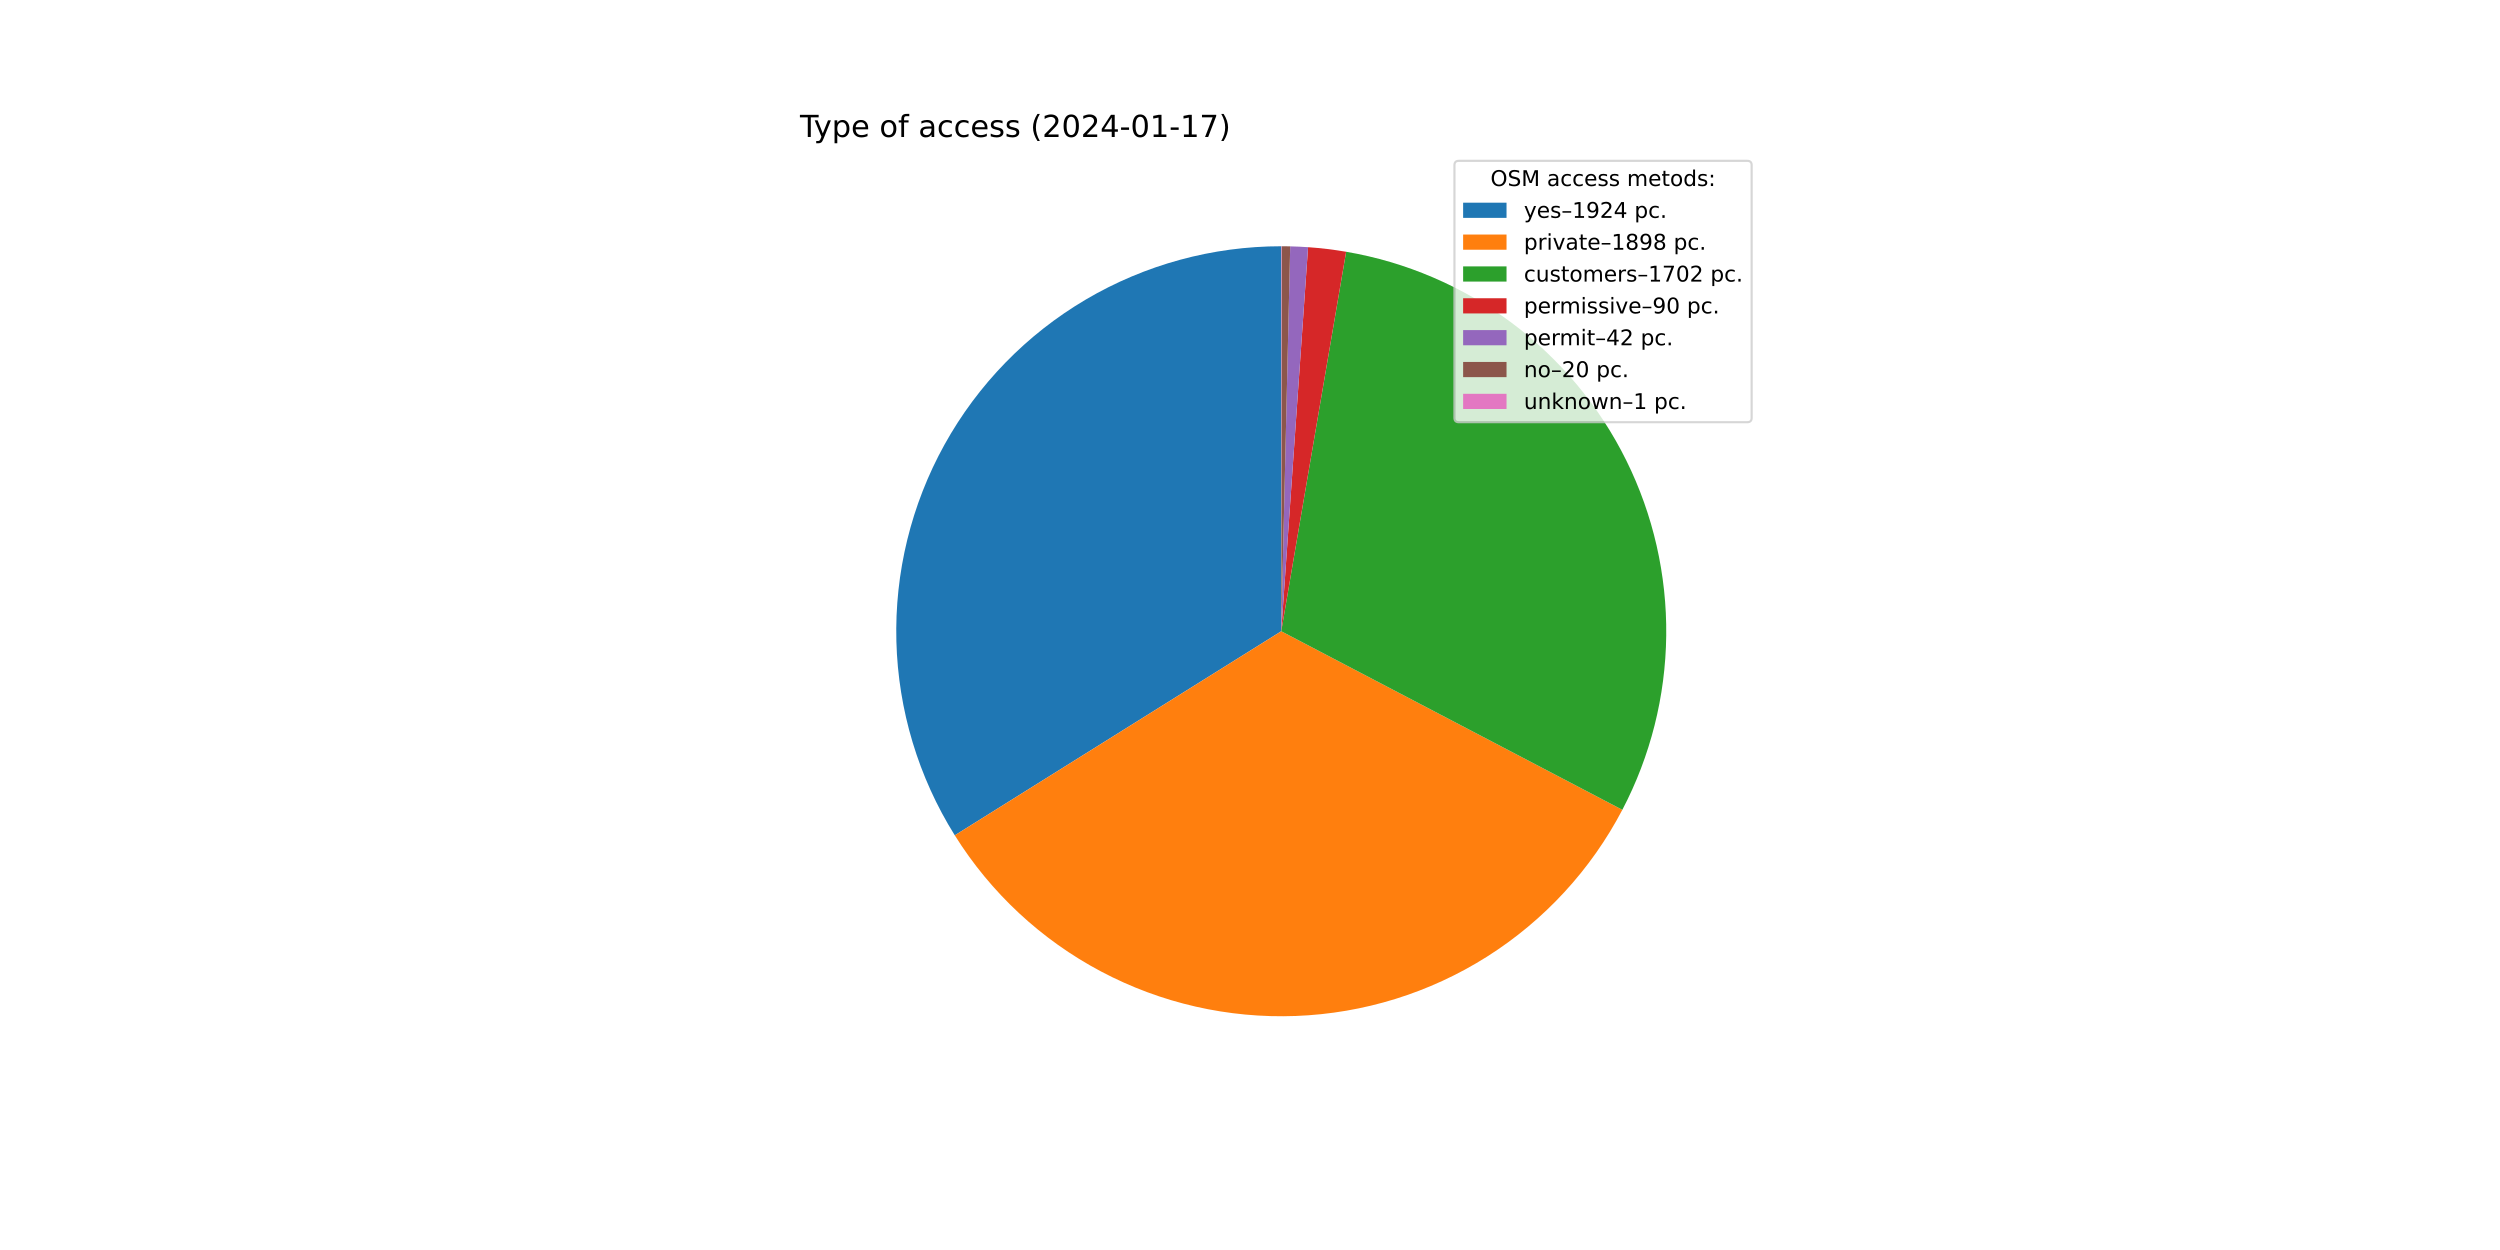
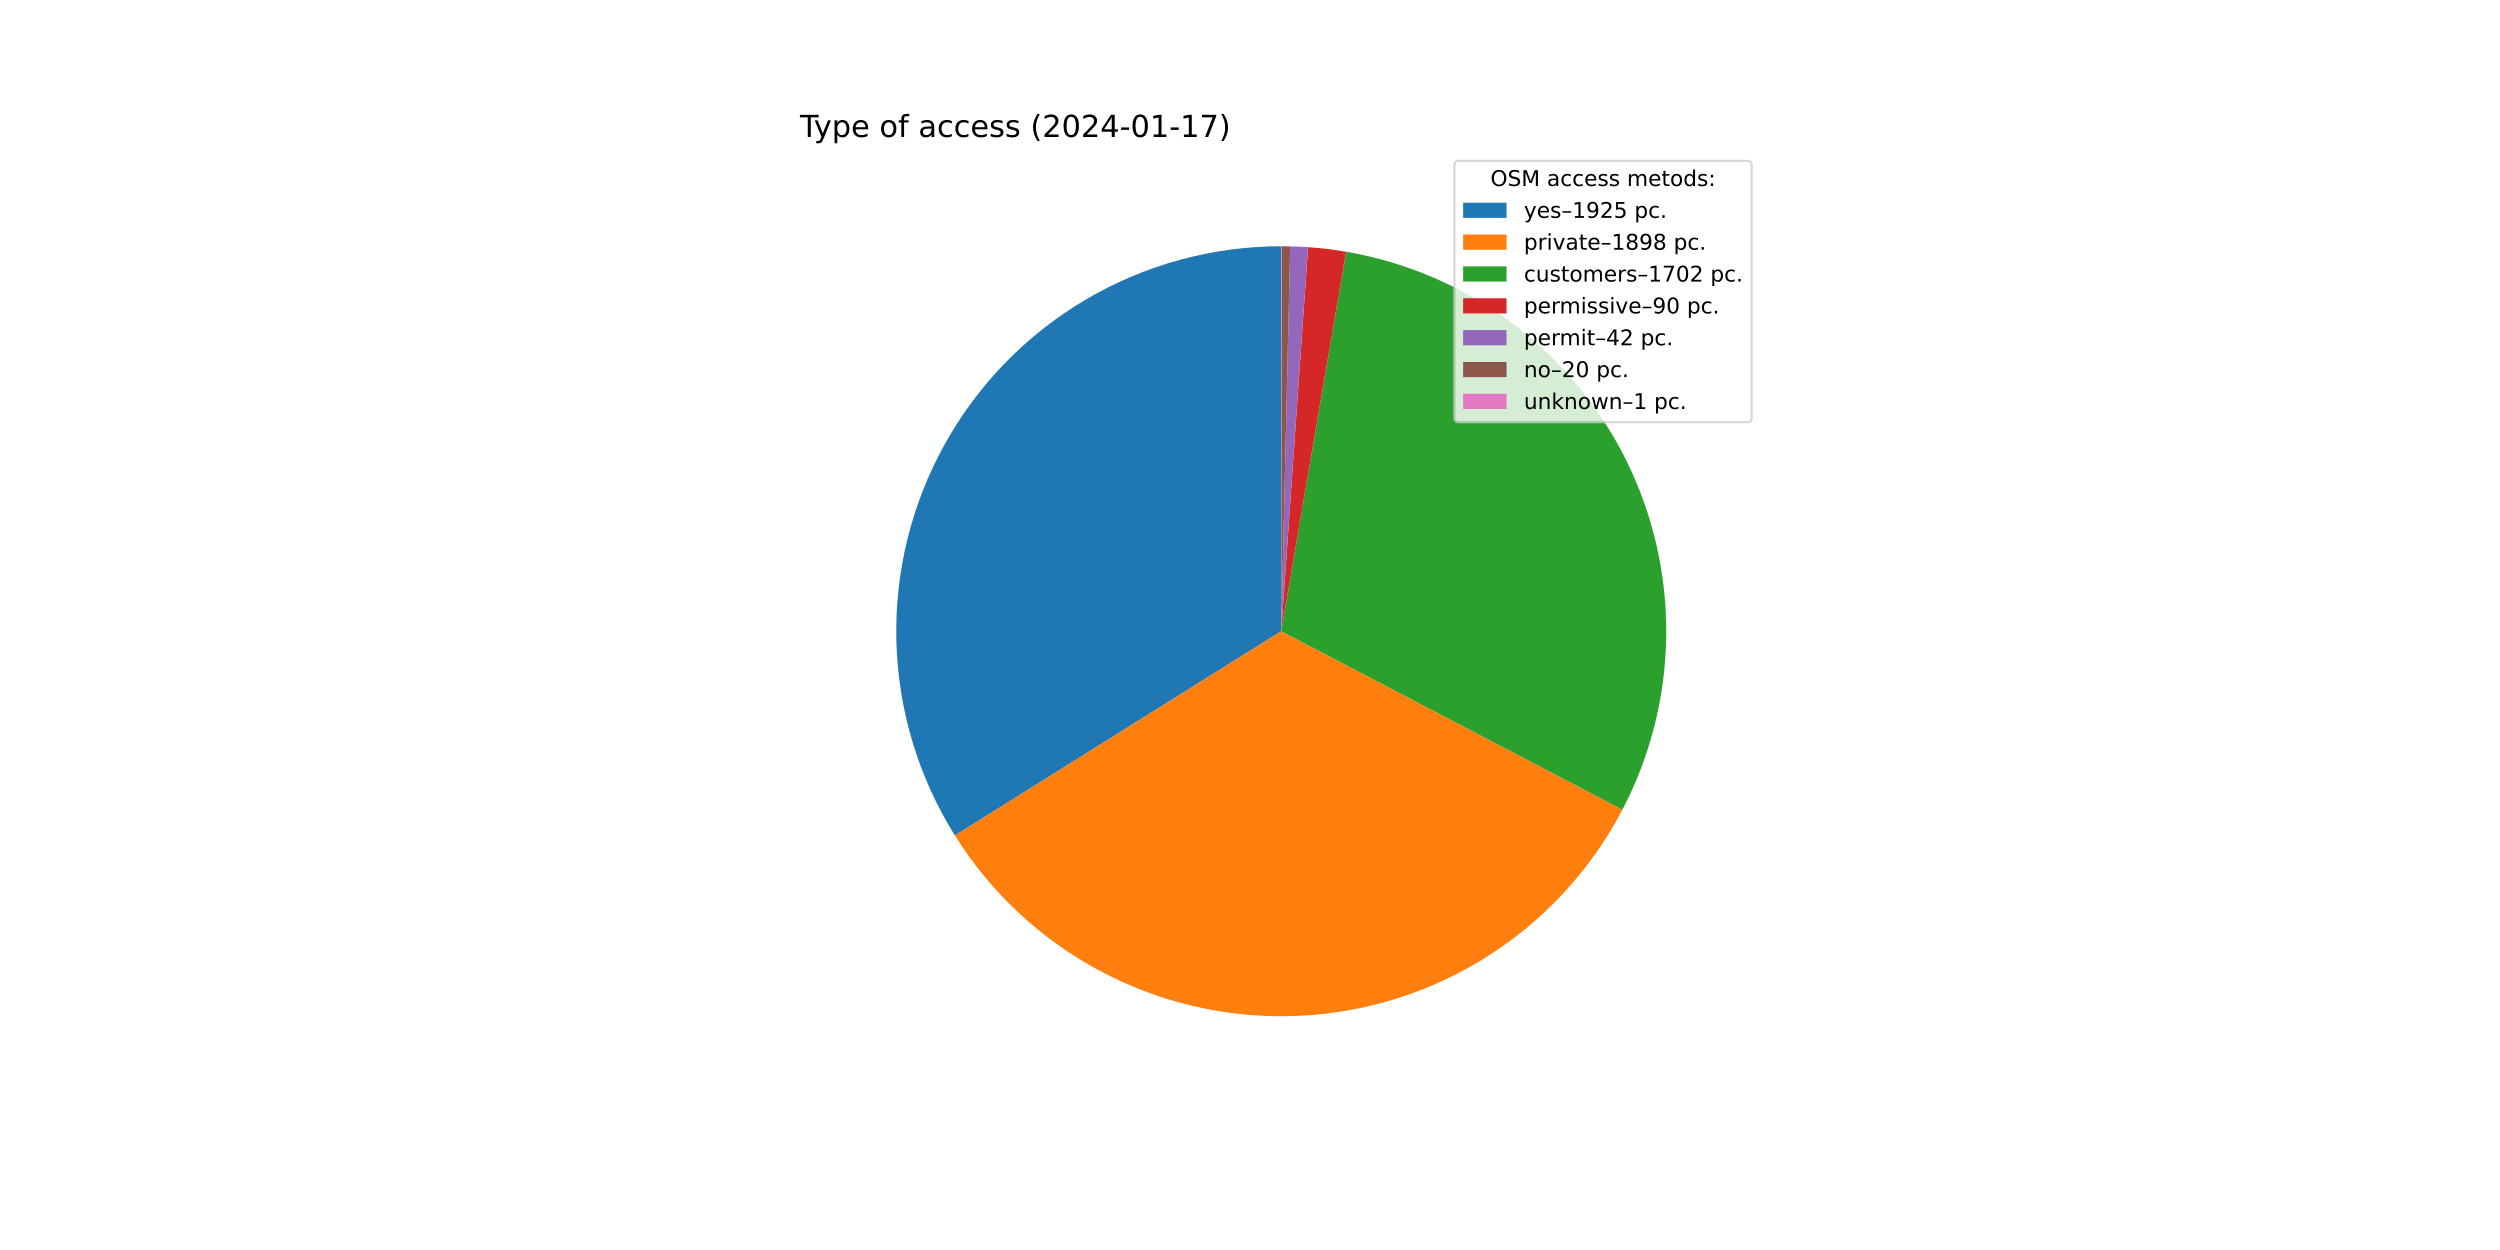
<svg xmlns="http://www.w3.org/2000/svg" xmlns:xlink="http://www.w3.org/1999/xlink" width="1152pt" height="576pt" viewBox="0 0 1152 576" version="1.1">
  <defs>
    <style type="text/css">*{stroke-linejoin: round; stroke-linecap: butt}</style>
  </defs>
  <g id="figure_1">
    <g id="patch_1">
      <path d="M 0 576  L 1152 576  L 1152 0  L 0 0  z " style="fill: #ffffff" />
    </g>
    <g id="axes_1">
      <g id="patch_2">
-         <path d="M 590.4 113.472  C 558.734 113.472 527.637 121.95 500.353 138.023  C 473.069 154.096 450.58 177.185 435.229 204.882  C 419.879 232.579 412.221 263.887 413.053 295.543  C 413.886 327.198 423.178 358.061 439.963 384.913  L 590.4 290.88  L 590.4 113.472  z " style="fill: #1f77b4" />
+         <path d="M 590.4 113.472  C 558.723 113.472 527.616 121.956 500.325 138.04  C 473.035 154.123 450.543 177.226 435.198 204.939  C 419.853 232.651 412.206 263.974 413.056 295.64  C 413.906 327.306 423.222 358.174 440.032 385.023  L 590.4 290.88  L 590.4 113.472  z " style="fill: #1f77b4" />
      </g>
      <g id="patch_3">
-         <path d="M 439.963 384.913  C 456.518 411.398 479.777 433.048 507.38 447.664  C 534.982 462.28 565.962 469.351 597.172 468.159  C 628.383 466.966 658.733 457.553 685.14 440.873  C 711.547 424.194 733.087 400.833 747.573 373.162  L 590.4 290.88  L 439.963 384.913  z " style="fill: #ff7f0e" />
+         <path d="M 440.032 385.023  C 456.603 411.492 479.873 433.121 507.48 447.717  C 535.087 462.313 566.065 469.364 597.269 468.155  C 628.474 466.946 658.813 457.519 685.208 440.83  C 711.603 424.142 733.129 400.776 747.603 373.105  L 590.4 290.88  L 440.032 385.023  z " style="fill: #ff7f0e" />
      </g>
      <g id="patch_4">
-         <path d="M 747.573 373.162  C 760.549 348.376 767.479 320.868 767.797 292.893  C 768.114 264.917 761.809 237.259 749.399 212.185  C 736.989 187.111 718.822 165.325 696.386 148.611  C 673.95 131.897 647.875 120.725 620.298 116.01  L 590.4 290.88  L 747.573 373.162  z " style="fill: #2ca02c" />
+         <path d="M 747.603 373.105  C 760.567 348.318 767.488 320.814 767.797 292.843  C 768.107 264.873 761.797 237.221 749.384 212.154  C 736.971 187.087 718.804 165.307 696.37 148.599  C 673.936 131.89 647.866 120.722 620.293 116.009  L 590.4 290.88  L 747.603 373.105  z " style="fill: #2ca02c" />
      </g>
      <g id="patch_5">
-         <path d="M 620.298 116.01  C 617.395 115.513 614.48 115.089 611.556 114.738  C 608.631 114.387 605.698 114.108 602.76 113.903  L 590.4 290.88  L 620.298 116.01  z " style="fill: #d62728" />
+         <path d="M 620.293 116.009  C 617.39 115.512 614.476 115.089 611.552 114.737  C 608.628 114.386 605.696 114.108 602.758 113.903  L 590.4 290.88  L 620.293 116.009  z " style="fill: #d62728" />
      </g>
      <g id="patch_6">
-         <path d="M 602.76 113.903  C 601.389 113.807 600.017 113.728 598.644 113.664  C 597.271 113.6 595.897 113.552 594.523 113.52  L 590.4 290.88  L 602.76 113.903  z " style="fill: #9467bd" />
+         <path d="M 602.758 113.903  C 601.387 113.807 600.015 113.727 598.642 113.664  C 597.27 113.6 595.896 113.552 594.522 113.52  L 590.4 290.88  L 602.758 113.903  z " style="fill: #9467bd" />
      </g>
      <g id="patch_7">
-         <path d="M 594.523 113.52  C 593.869 113.505 593.214 113.493 592.56 113.485  C 591.905 113.477 591.251 113.473 590.596 113.472  L 590.4 290.88  L 594.523 113.52  z " style="fill: #8c564b" />
+         <path d="M 594.522 113.52  C 593.868 113.505 593.214 113.493 592.559 113.485  C 591.905 113.477 591.251 113.473 590.596 113.472  L 590.4 290.88  L 594.522 113.52  z " style="fill: #8c564b" />
      </g>
      <g id="patch_8">
        <path d="M 590.596 113.472  C 590.564 113.472 590.531 113.472 590.498 113.472  C 590.465 113.472 590.433 113.472 590.4 113.472  L 590.4 290.88  L 590.596 113.472  z " style="fill: #e377c2" />
      </g>
      <g id="matplotlib.axis_1" />
      <g id="matplotlib.axis_2" />
      <g id="text_1">
        <g transform="translate(368.64 63.12)scale(0.14 -0.14)">
          <defs>
            <path id="DejaVuSans-54" d="M -19 4666  L 3928 4666  L 3928 4134  L 2272 4134  L 2272 0  L 1638 0  L 1638 4134  L -19 4134  L -19 4666  z " transform="scale(0.015625)" />
            <path id="DejaVuSans-79" d="M 2059 -325  Q 1816 -950 1584 -1140  Q 1353 -1331 966 -1331  L 506 -1331  L 506 -850  L 844 -850  Q 1081 -850 1212 -737  Q 1344 -625 1503 -206  L 1606 56  L 191 3500  L 800 3500  L 1894 763  L 2988 3500  L 3597 3500  L 2059 -325  z " transform="scale(0.015625)" />
            <path id="DejaVuSans-70" d="M 1159 525  L 1159 -1331  L 581 -1331  L 581 3500  L 1159 3500  L 1159 2969  Q 1341 3281 1617 3432  Q 1894 3584 2278 3584  Q 2916 3584 3314 3078  Q 3713 2572 3713 1747  Q 3713 922 3314 415  Q 2916 -91 2278 -91  Q 1894 -91 1617 61  Q 1341 213 1159 525  z M 3116 1747  Q 3116 2381 2855 2742  Q 2594 3103 2138 3103  Q 1681 3103 1420 2742  Q 1159 2381 1159 1747  Q 1159 1113 1420 752  Q 1681 391 2138 391  Q 2594 391 2855 752  Q 3116 1113 3116 1747  z " transform="scale(0.015625)" />
            <path id="DejaVuSans-65" d="M 3597 1894  L 3597 1613  L 953 1613  Q 991 1019 1311 708  Q 1631 397 2203 397  Q 2534 397 2845 478  Q 3156 559 3463 722  L 3463 178  Q 3153 47 2828 -22  Q 2503 -91 2169 -91  Q 1331 -91 842 396  Q 353 884 353 1716  Q 353 2575 817 3079  Q 1281 3584 2069 3584  Q 2775 3584 3186 3129  Q 3597 2675 3597 1894  z M 3022 2063  Q 3016 2534 2758 2815  Q 2500 3097 2075 3097  Q 1594 3097 1305 2825  Q 1016 2553 972 2059  L 3022 2063  z " transform="scale(0.015625)" />
            <path id="DejaVuSans-20" transform="scale(0.015625)" />
            <path id="DejaVuSans-6f" d="M 1959 3097  Q 1497 3097 1228 2736  Q 959 2375 959 1747  Q 959 1119 1226 758  Q 1494 397 1959 397  Q 2419 397 2687 759  Q 2956 1122 2956 1747  Q 2956 2369 2687 2733  Q 2419 3097 1959 3097  z M 1959 3584  Q 2709 3584 3137 3096  Q 3566 2609 3566 1747  Q 3566 888 3137 398  Q 2709 -91 1959 -91  Q 1206 -91 779 398  Q 353 888 353 1747  Q 353 2609 779 3096  Q 1206 3584 1959 3584  z " transform="scale(0.015625)" />
            <path id="DejaVuSans-66" d="M 2375 4863  L 2375 4384  L 1825 4384  Q 1516 4384 1395 4259  Q 1275 4134 1275 3809  L 1275 3500  L 2222 3500  L 2222 3053  L 1275 3053  L 1275 0  L 697 0  L 697 3053  L 147 3053  L 147 3500  L 697 3500  L 697 3744  Q 697 4328 969 4595  Q 1241 4863 1831 4863  L 2375 4863  z " transform="scale(0.015625)" />
            <path id="DejaVuSans-61" d="M 2194 1759  Q 1497 1759 1228 1600  Q 959 1441 959 1056  Q 959 750 1161 570  Q 1363 391 1709 391  Q 2188 391 2477 730  Q 2766 1069 2766 1631  L 2766 1759  L 2194 1759  z M 3341 1997  L 3341 0  L 2766 0  L 2766 531  Q 2569 213 2275 61  Q 1981 -91 1556 -91  Q 1019 -91 701 211  Q 384 513 384 1019  Q 384 1609 779 1909  Q 1175 2209 1959 2209  L 2766 2209  L 2766 2266  Q 2766 2663 2505 2880  Q 2244 3097 1772 3097  Q 1472 3097 1187 3025  Q 903 2953 641 2809  L 641 3341  Q 956 3463 1253 3523  Q 1550 3584 1831 3584  Q 2591 3584 2966 3190  Q 3341 2797 3341 1997  z " transform="scale(0.015625)" />
            <path id="DejaVuSans-63" d="M 3122 3366  L 3122 2828  Q 2878 2963 2633 3030  Q 2388 3097 2138 3097  Q 1578 3097 1268 2742  Q 959 2388 959 1747  Q 959 1106 1268 751  Q 1578 397 2138 397  Q 2388 397 2633 464  Q 2878 531 3122 666  L 3122 134  Q 2881 22 2623 -34  Q 2366 -91 2075 -91  Q 1284 -91 818 406  Q 353 903 353 1747  Q 353 2603 823 3093  Q 1294 3584 2113 3584  Q 2378 3584 2631 3529  Q 2884 3475 3122 3366  z " transform="scale(0.015625)" />
            <path id="DejaVuSans-73" d="M 2834 3397  L 2834 2853  Q 2591 2978 2328 3040  Q 2066 3103 1784 3103  Q 1356 3103 1142 2972  Q 928 2841 928 2578  Q 928 2378 1081 2264  Q 1234 2150 1697 2047  L 1894 2003  Q 2506 1872 2764 1633  Q 3022 1394 3022 966  Q 3022 478 2636 193  Q 2250 -91 1575 -91  Q 1294 -91 989 -36  Q 684 19 347 128  L 347 722  Q 666 556 975 473  Q 1284 391 1588 391  Q 1994 391 2212 530  Q 2431 669 2431 922  Q 2431 1156 2273 1281  Q 2116 1406 1581 1522  L 1381 1569  Q 847 1681 609 1914  Q 372 2147 372 2553  Q 372 3047 722 3315  Q 1072 3584 1716 3584  Q 2034 3584 2315 3537  Q 2597 3491 2834 3397  z " transform="scale(0.015625)" />
            <path id="DejaVuSans-28" d="M 1984 4856  Q 1566 4138 1362 3434  Q 1159 2731 1159 2009  Q 1159 1288 1364 580  Q 1569 -128 1984 -844  L 1484 -844  Q 1016 -109 783 600  Q 550 1309 550 2009  Q 550 2706 781 3412  Q 1013 4119 1484 4856  L 1984 4856  z " transform="scale(0.015625)" />
            <path id="DejaVuSans-32" d="M 1228 531  L 3431 531  L 3431 0  L 469 0  L 469 531  Q 828 903 1448 1529  Q 2069 2156 2228 2338  Q 2531 2678 2651 2914  Q 2772 3150 2772 3378  Q 2772 3750 2511 3984  Q 2250 4219 1831 4219  Q 1534 4219 1204 4116  Q 875 4013 500 3803  L 500 4441  Q 881 4594 1212 4672  Q 1544 4750 1819 4750  Q 2544 4750 2975 4387  Q 3406 4025 3406 3419  Q 3406 3131 3298 2873  Q 3191 2616 2906 2266  Q 2828 2175 2409 1742  Q 1991 1309 1228 531  z " transform="scale(0.015625)" />
            <path id="DejaVuSans-30" d="M 2034 4250  Q 1547 4250 1301 3770  Q 1056 3291 1056 2328  Q 1056 1369 1301 889  Q 1547 409 2034 409  Q 2525 409 2770 889  Q 3016 1369 3016 2328  Q 3016 3291 2770 3770  Q 2525 4250 2034 4250  z M 2034 4750  Q 2819 4750 3233 4129  Q 3647 3509 3647 2328  Q 3647 1150 3233 529  Q 2819 -91 2034 -91  Q 1250 -91 836 529  Q 422 1150 422 2328  Q 422 3509 836 4129  Q 1250 4750 2034 4750  z " transform="scale(0.015625)" />
            <path id="DejaVuSans-34" d="M 2419 4116  L 825 1625  L 2419 1625  L 2419 4116  z M 2253 4666  L 3047 4666  L 3047 1625  L 3713 1625  L 3713 1100  L 3047 1100  L 3047 0  L 2419 0  L 2419 1100  L 313 1100  L 313 1709  L 2253 4666  z " transform="scale(0.015625)" />
            <path id="DejaVuSans-2d" d="M 313 2009  L 1997 2009  L 1997 1497  L 313 1497  L 313 2009  z " transform="scale(0.015625)" />
            <path id="DejaVuSans-31" d="M 794 531  L 1825 531  L 1825 4091  L 703 3866  L 703 4441  L 1819 4666  L 2450 4666  L 2450 531  L 3481 531  L 3481 0  L 794 0  L 794 531  z " transform="scale(0.015625)" />
            <path id="DejaVuSans-37" d="M 525 4666  L 3525 4666  L 3525 4397  L 1831 0  L 1172 0  L 2766 4134  L 525 4134  L 525 4666  z " transform="scale(0.015625)" />
            <path id="DejaVuSans-29" d="M 513 4856  L 1013 4856  Q 1481 4119 1714 3412  Q 1947 2706 1947 2009  Q 1947 1309 1714 600  Q 1481 -109 1013 -844  L 513 -844  Q 928 -128 1133 580  Q 1338 1288 1338 2009  Q 1338 2731 1133 3434  Q 928 4138 513 4856  z " transform="scale(0.015625)" />
          </defs>
          <use xlink:href="#DejaVuSans-54" />
          <use xlink:href="#DejaVuSans-79" x="45.459" />
          <use xlink:href="#DejaVuSans-70" x="104.639" />
          <use xlink:href="#DejaVuSans-65" x="168.115" />
          <use xlink:href="#DejaVuSans-20" x="229.639" />
          <use xlink:href="#DejaVuSans-6f" x="261.426" />
          <use xlink:href="#DejaVuSans-66" x="322.607" />
          <use xlink:href="#DejaVuSans-20" x="357.812" />
          <use xlink:href="#DejaVuSans-61" x="389.6" />
          <use xlink:href="#DejaVuSans-63" x="450.879" />
          <use xlink:href="#DejaVuSans-63" x="505.859" />
          <use xlink:href="#DejaVuSans-65" x="560.84" />
          <use xlink:href="#DejaVuSans-73" x="622.363" />
          <use xlink:href="#DejaVuSans-73" x="674.463" />
          <use xlink:href="#DejaVuSans-20" x="726.562" />
          <use xlink:href="#DejaVuSans-28" x="758.35" />
          <use xlink:href="#DejaVuSans-32" x="797.363" />
          <use xlink:href="#DejaVuSans-30" x="860.986" />
          <use xlink:href="#DejaVuSans-32" x="924.609" />
          <use xlink:href="#DejaVuSans-34" x="988.232" />
          <use xlink:href="#DejaVuSans-2d" x="1051.855" />
          <use xlink:href="#DejaVuSans-30" x="1087.939" />
          <use xlink:href="#DejaVuSans-31" x="1151.562" />
          <use xlink:href="#DejaVuSans-2d" x="1215.186" />
          <use xlink:href="#DejaVuSans-31" x="1251.27" />
          <use xlink:href="#DejaVuSans-37" x="1314.893" />
          <use xlink:href="#DejaVuSans-29" x="1378.516" />
        </g>
      </g>
      <g id="legend_1">
        <g id="patch_9">
          <path d="M 672.208 194.545  L 805.16 194.545  Q 807.16 194.545 807.16 192.545  L 807.16 76.12  Q 807.16 74.12 805.16 74.12  L 672.208 74.12  Q 670.208 74.12 670.208 76.12  L 670.208 192.545  Q 670.208 194.545 672.208 194.545  z " style="fill: #ffffff; opacity: 0.8; stroke: #cccccc; stroke-linejoin: miter" />
        </g>
        <g id="text_2">
          <g transform="translate(686.8038 85.71844)scale(0.1 -0.1)">
            <defs>
              <path id="DejaVuSans-4f" d="M 2522 4238  Q 1834 4238 1429 3725  Q 1025 3213 1025 2328  Q 1025 1447 1429 934  Q 1834 422 2522 422  Q 3209 422 3611 934  Q 4013 1447 4013 2328  Q 4013 3213 3611 3725  Q 3209 4238 2522 4238  z M 2522 4750  Q 3503 4750 4090 4092  Q 4678 3434 4678 2328  Q 4678 1225 4090 567  Q 3503 -91 2522 -91  Q 1538 -91 948 565  Q 359 1222 359 2328  Q 359 3434 948 4092  Q 1538 4750 2522 4750  z " transform="scale(0.015625)" />
              <path id="DejaVuSans-53" d="M 3425 4513  L 3425 3897  Q 3066 4069 2747 4153  Q 2428 4238 2131 4238  Q 1616 4238 1336 4038  Q 1056 3838 1056 3469  Q 1056 3159 1242 3001  Q 1428 2844 1947 2747  L 2328 2669  Q 3034 2534 3370 2195  Q 3706 1856 3706 1288  Q 3706 609 3251 259  Q 2797 -91 1919 -91  Q 1588 -91 1214 -16  Q 841 59 441 206  L 441 856  Q 825 641 1194 531  Q 1563 422 1919 422  Q 2459 422 2753 634  Q 3047 847 3047 1241  Q 3047 1584 2836 1778  Q 2625 1972 2144 2069  L 1759 2144  Q 1053 2284 737 2584  Q 422 2884 422 3419  Q 422 4038 858 4394  Q 1294 4750 2059 4750  Q 2388 4750 2728 4690  Q 3069 4631 3425 4513  z " transform="scale(0.015625)" />
              <path id="DejaVuSans-4d" d="M 628 4666  L 1569 4666  L 2759 1491  L 3956 4666  L 4897 4666  L 4897 0  L 4281 0  L 4281 4097  L 3078 897  L 2444 897  L 1241 4097  L 1241 0  L 628 0  L 628 4666  z " transform="scale(0.015625)" />
              <path id="DejaVuSans-6d" d="M 3328 2828  Q 3544 3216 3844 3400  Q 4144 3584 4550 3584  Q 5097 3584 5394 3201  Q 5691 2819 5691 2113  L 5691 0  L 5113 0  L 5113 2094  Q 5113 2597 4934 2840  Q 4756 3084 4391 3084  Q 3944 3084 3684 2787  Q 3425 2491 3425 1978  L 3425 0  L 2847 0  L 2847 2094  Q 2847 2600 2669 2842  Q 2491 3084 2119 3084  Q 1678 3084 1418 2786  Q 1159 2488 1159 1978  L 1159 0  L 581 0  L 581 3500  L 1159 3500  L 1159 2956  Q 1356 3278 1631 3431  Q 1906 3584 2284 3584  Q 2666 3584 2933 3390  Q 3200 3197 3328 2828  z " transform="scale(0.015625)" />
              <path id="DejaVuSans-74" d="M 1172 4494  L 1172 3500  L 2356 3500  L 2356 3053  L 1172 3053  L 1172 1153  Q 1172 725 1289 603  Q 1406 481 1766 481  L 2356 481  L 2356 0  L 1766 0  Q 1100 0 847 248  Q 594 497 594 1153  L 594 3053  L 172 3053  L 172 3500  L 594 3500  L 594 4494  L 1172 4494  z " transform="scale(0.015625)" />
              <path id="DejaVuSans-64" d="M 2906 2969  L 2906 4863  L 3481 4863  L 3481 0  L 2906 0  L 2906 525  Q 2725 213 2448 61  Q 2172 -91 1784 -91  Q 1150 -91 751 415  Q 353 922 353 1747  Q 353 2572 751 3078  Q 1150 3584 1784 3584  Q 2172 3584 2448 3432  Q 2725 3281 2906 2969  z M 947 1747  Q 947 1113 1208 752  Q 1469 391 1925 391  Q 2381 391 2643 752  Q 2906 1113 2906 1747  Q 2906 2381 2643 2742  Q 2381 3103 1925 3103  Q 1469 3103 1208 2742  Q 947 2381 947 1747  z " transform="scale(0.015625)" />
              <path id="DejaVuSans-3a" d="M 750 794  L 1409 794  L 1409 0  L 750 0  L 750 794  z M 750 3309  L 1409 3309  L 1409 2516  L 750 2516  L 750 3309  z " transform="scale(0.015625)" />
            </defs>
            <use xlink:href="#DejaVuSans-4f" />
            <use xlink:href="#DejaVuSans-53" x="78.711" />
            <use xlink:href="#DejaVuSans-4d" x="142.188" />
            <use xlink:href="#DejaVuSans-20" x="228.467" />
            <use xlink:href="#DejaVuSans-61" x="260.254" />
            <use xlink:href="#DejaVuSans-63" x="321.533" />
            <use xlink:href="#DejaVuSans-63" x="376.514" />
            <use xlink:href="#DejaVuSans-65" x="431.494" />
            <use xlink:href="#DejaVuSans-73" x="493.018" />
            <use xlink:href="#DejaVuSans-73" x="545.117" />
            <use xlink:href="#DejaVuSans-20" x="597.217" />
            <use xlink:href="#DejaVuSans-6d" x="629.004" />
            <use xlink:href="#DejaVuSans-65" x="726.416" />
            <use xlink:href="#DejaVuSans-74" x="787.939" />
            <use xlink:href="#DejaVuSans-6f" x="827.148" />
            <use xlink:href="#DejaVuSans-64" x="888.33" />
            <use xlink:href="#DejaVuSans-73" x="951.807" />
            <use xlink:href="#DejaVuSans-3a" x="1003.906" />
          </g>
        </g>
        <g id="patch_10">
          <path d="M 674.208 100.397  L 694.208 100.397  L 694.208 93.397  L 674.208 93.397  z " style="fill: #1f77b4" />
        </g>
        <g id="text_3">
          <g transform="translate(702.2084 100.3966)scale(0.1 -0.1)">
            <defs>
              <path id="DejaVuSans-2013" d="M 313 1978  L 2888 1978  L 2888 1528  L 313 1528  L 313 1978  z " transform="scale(0.015625)" />
              <path id="DejaVuSans-39" d="M 703 97  L 703 672  Q 941 559 1184 500  Q 1428 441 1663 441  Q 2288 441 2617 861  Q 2947 1281 2994 2138  Q 2813 1869 2534 1725  Q 2256 1581 1919 1581  Q 1219 1581 811 2004  Q 403 2428 403 3163  Q 403 3881 828 4315  Q 1253 4750 1959 4750  Q 2769 4750 3195 4129  Q 3622 3509 3622 2328  Q 3622 1225 3098 567  Q 2575 -91 1691 -91  Q 1453 -91 1209 -44  Q 966 3 703 97  z M 1959 2075  Q 2384 2075 2632 2365  Q 2881 2656 2881 3163  Q 2881 3666 2632 3958  Q 2384 4250 1959 4250  Q 1534 4250 1286 3958  Q 1038 3666 1038 3163  Q 1038 2656 1286 2365  Q 1534 2075 1959 2075  z " transform="scale(0.015625)" />
+               <path id="DejaVuSans-35" d="M 691 4666  L 3169 4666  L 3169 4134  L 1269 4134  L 1269 2991  Q 1406 3038 1543 3061  Q 1681 3084 1819 3084  Q 2600 3084 3056 2656  Q 3513 2228 3513 1497  Q 3513 744 3044 326  Q 2575 -91 1722 -91  Q 1428 -91 1123 -41  Q 819 9 494 109  L 494 744  Q 775 591 1075 516  Q 1375 441 1709 441  Q 2250 441 2565 725  Q 2881 1009 2881 1497  Q 2881 1984 2565 2268  Q 2250 2553 1709 2553  Q 1456 2553 1204 2497  Q 953 2441 691 2322  L 691 4666  z " transform="scale(0.015625)" />
              <path id="DejaVuSans-2e" d="M 684 794  L 1344 794  L 1344 0  L 684 0  L 684 794  z " transform="scale(0.015625)" />
            </defs>
            <use xlink:href="#DejaVuSans-79" />
            <use xlink:href="#DejaVuSans-65" x="59.18" />
            <use xlink:href="#DejaVuSans-73" x="120.703" />
            <use xlink:href="#DejaVuSans-2013" x="172.803" />
            <use xlink:href="#DejaVuSans-31" x="222.803" />
            <use xlink:href="#DejaVuSans-39" x="286.426" />
            <use xlink:href="#DejaVuSans-32" x="350.049" />
-             <use xlink:href="#DejaVuSans-34" x="413.672" />
+             <use xlink:href="#DejaVuSans-35" x="413.672" />
            <use xlink:href="#DejaVuSans-20" x="477.295" />
            <use xlink:href="#DejaVuSans-70" x="509.082" />
            <use xlink:href="#DejaVuSans-63" x="572.559" />
            <use xlink:href="#DejaVuSans-2e" x="627.539" />
          </g>
        </g>
        <g id="patch_11">
          <path d="M 674.208 115.075  L 694.208 115.075  L 694.208 108.075  L 674.208 108.075  z " style="fill: #ff7f0e" />
        </g>
        <g id="text_4">
          <g transform="translate(702.2084 115.0747)scale(0.1 -0.1)">
            <defs>
              <path id="DejaVuSans-72" d="M 2631 2963  Q 2534 3019 2420 3045  Q 2306 3072 2169 3072  Q 1681 3072 1420 2755  Q 1159 2438 1159 1844  L 1159 0  L 581 0  L 581 3500  L 1159 3500  L 1159 2956  Q 1341 3275 1631 3429  Q 1922 3584 2338 3584  Q 2397 3584 2469 3576  Q 2541 3569 2628 3553  L 2631 2963  z " transform="scale(0.015625)" />
              <path id="DejaVuSans-69" d="M 603 3500  L 1178 3500  L 1178 0  L 603 0  L 603 3500  z M 603 4863  L 1178 4863  L 1178 4134  L 603 4134  L 603 4863  z " transform="scale(0.015625)" />
              <path id="DejaVuSans-76" d="M 191 3500  L 800 3500  L 1894 563  L 2988 3500  L 3597 3500  L 2284 0  L 1503 0  L 191 3500  z " transform="scale(0.015625)" />
              <path id="DejaVuSans-38" d="M 2034 2216  Q 1584 2216 1326 1975  Q 1069 1734 1069 1313  Q 1069 891 1326 650  Q 1584 409 2034 409  Q 2484 409 2743 651  Q 3003 894 3003 1313  Q 3003 1734 2745 1975  Q 2488 2216 2034 2216  z M 1403 2484  Q 997 2584 770 2862  Q 544 3141 544 3541  Q 544 4100 942 4425  Q 1341 4750 2034 4750  Q 2731 4750 3128 4425  Q 3525 4100 3525 3541  Q 3525 3141 3298 2862  Q 3072 2584 2669 2484  Q 3125 2378 3379 2068  Q 3634 1759 3634 1313  Q 3634 634 3220 271  Q 2806 -91 2034 -91  Q 1263 -91 848 271  Q 434 634 434 1313  Q 434 1759 690 2068  Q 947 2378 1403 2484  z M 1172 3481  Q 1172 3119 1398 2916  Q 1625 2713 2034 2713  Q 2441 2713 2670 2916  Q 2900 3119 2900 3481  Q 2900 3844 2670 4047  Q 2441 4250 2034 4250  Q 1625 4250 1398 4047  Q 1172 3844 1172 3481  z " transform="scale(0.015625)" />
            </defs>
            <use xlink:href="#DejaVuSans-70" />
            <use xlink:href="#DejaVuSans-72" x="63.477" />
            <use xlink:href="#DejaVuSans-69" x="104.59" />
            <use xlink:href="#DejaVuSans-76" x="132.373" />
            <use xlink:href="#DejaVuSans-61" x="191.553" />
            <use xlink:href="#DejaVuSans-74" x="252.832" />
            <use xlink:href="#DejaVuSans-65" x="292.041" />
            <use xlink:href="#DejaVuSans-2013" x="353.564" />
            <use xlink:href="#DejaVuSans-31" x="403.564" />
            <use xlink:href="#DejaVuSans-38" x="467.188" />
            <use xlink:href="#DejaVuSans-39" x="530.811" />
            <use xlink:href="#DejaVuSans-38" x="594.434" />
            <use xlink:href="#DejaVuSans-20" x="658.057" />
            <use xlink:href="#DejaVuSans-70" x="689.844" />
            <use xlink:href="#DejaVuSans-63" x="753.32" />
            <use xlink:href="#DejaVuSans-2e" x="808.301" />
          </g>
        </g>
        <g id="patch_12">
          <path d="M 674.208 129.753  L 694.208 129.753  L 694.208 122.753  L 674.208 122.753  z " style="fill: #2ca02c" />
        </g>
        <g id="text_5">
          <g transform="translate(702.2084 129.7528)scale(0.1 -0.1)">
            <defs>
              <path id="DejaVuSans-75" d="M 544 1381  L 544 3500  L 1119 3500  L 1119 1403  Q 1119 906 1312 657  Q 1506 409 1894 409  Q 2359 409 2629 706  Q 2900 1003 2900 1516  L 2900 3500  L 3475 3500  L 3475 0  L 2900 0  L 2900 538  Q 2691 219 2414 64  Q 2138 -91 1772 -91  Q 1169 -91 856 284  Q 544 659 544 1381  z M 1991 3584  L 1991 3584  z " transform="scale(0.015625)" />
            </defs>
            <use xlink:href="#DejaVuSans-63" />
            <use xlink:href="#DejaVuSans-75" x="54.98" />
            <use xlink:href="#DejaVuSans-73" x="118.359" />
            <use xlink:href="#DejaVuSans-74" x="170.459" />
            <use xlink:href="#DejaVuSans-6f" x="209.668" />
            <use xlink:href="#DejaVuSans-6d" x="270.85" />
            <use xlink:href="#DejaVuSans-65" x="368.262" />
            <use xlink:href="#DejaVuSans-72" x="429.785" />
            <use xlink:href="#DejaVuSans-73" x="470.898" />
            <use xlink:href="#DejaVuSans-2013" x="522.998" />
            <use xlink:href="#DejaVuSans-31" x="572.998" />
            <use xlink:href="#DejaVuSans-37" x="636.621" />
            <use xlink:href="#DejaVuSans-30" x="700.244" />
            <use xlink:href="#DejaVuSans-32" x="763.867" />
            <use xlink:href="#DejaVuSans-20" x="827.49" />
            <use xlink:href="#DejaVuSans-70" x="859.277" />
            <use xlink:href="#DejaVuSans-63" x="922.754" />
            <use xlink:href="#DejaVuSans-2e" x="977.734" />
          </g>
        </g>
        <g id="patch_13">
          <path d="M 674.208 144.431  L 694.208 144.431  L 694.208 137.431  L 674.208 137.431  z " style="fill: #d62728" />
        </g>
        <g id="text_6">
          <g transform="translate(702.2084 144.4309)scale(0.1 -0.1)">
            <use xlink:href="#DejaVuSans-70" />
            <use xlink:href="#DejaVuSans-65" x="63.477" />
            <use xlink:href="#DejaVuSans-72" x="125" />
            <use xlink:href="#DejaVuSans-6d" x="164.363" />
            <use xlink:href="#DejaVuSans-69" x="261.775" />
            <use xlink:href="#DejaVuSans-73" x="289.559" />
            <use xlink:href="#DejaVuSans-73" x="341.658" />
            <use xlink:href="#DejaVuSans-69" x="393.758" />
            <use xlink:href="#DejaVuSans-76" x="421.541" />
            <use xlink:href="#DejaVuSans-65" x="480.721" />
            <use xlink:href="#DejaVuSans-2013" x="542.244" />
            <use xlink:href="#DejaVuSans-39" x="592.244" />
            <use xlink:href="#DejaVuSans-30" x="655.867" />
            <use xlink:href="#DejaVuSans-20" x="719.49" />
            <use xlink:href="#DejaVuSans-70" x="751.277" />
            <use xlink:href="#DejaVuSans-63" x="814.754" />
            <use xlink:href="#DejaVuSans-2e" x="869.734" />
          </g>
        </g>
        <g id="patch_14">
          <path d="M 674.208 159.109  L 694.208 159.109  L 694.208 152.109  L 674.208 152.109  z " style="fill: #9467bd" />
        </g>
        <g id="text_7">
          <g transform="translate(702.2084 159.1091)scale(0.1 -0.1)">
            <use xlink:href="#DejaVuSans-70" />
            <use xlink:href="#DejaVuSans-65" x="63.477" />
            <use xlink:href="#DejaVuSans-72" x="125" />
            <use xlink:href="#DejaVuSans-6d" x="164.363" />
            <use xlink:href="#DejaVuSans-69" x="261.775" />
            <use xlink:href="#DejaVuSans-74" x="289.559" />
            <use xlink:href="#DejaVuSans-2013" x="328.768" />
            <use xlink:href="#DejaVuSans-34" x="378.768" />
            <use xlink:href="#DejaVuSans-32" x="442.391" />
            <use xlink:href="#DejaVuSans-20" x="506.014" />
            <use xlink:href="#DejaVuSans-70" x="537.801" />
            <use xlink:href="#DejaVuSans-63" x="601.277" />
            <use xlink:href="#DejaVuSans-2e" x="656.258" />
          </g>
        </g>
        <g id="patch_15">
          <path d="M 674.208 173.787  L 694.208 173.787  L 694.208 166.787  L 674.208 166.787  z " style="fill: #8c564b" />
        </g>
        <g id="text_8">
          <g transform="translate(702.2084 173.7872)scale(0.1 -0.1)">
            <defs>
              <path id="DejaVuSans-6e" d="M 3513 2113  L 3513 0  L 2938 0  L 2938 2094  Q 2938 2591 2744 2837  Q 2550 3084 2163 3084  Q 1697 3084 1428 2787  Q 1159 2491 1159 1978  L 1159 0  L 581 0  L 581 3500  L 1159 3500  L 1159 2956  Q 1366 3272 1645 3428  Q 1925 3584 2291 3584  Q 2894 3584 3203 3211  Q 3513 2838 3513 2113  z " transform="scale(0.015625)" />
            </defs>
            <use xlink:href="#DejaVuSans-6e" />
            <use xlink:href="#DejaVuSans-6f" x="63.379" />
            <use xlink:href="#DejaVuSans-2013" x="124.561" />
            <use xlink:href="#DejaVuSans-32" x="174.561" />
            <use xlink:href="#DejaVuSans-30" x="238.184" />
            <use xlink:href="#DejaVuSans-20" x="301.807" />
            <use xlink:href="#DejaVuSans-70" x="333.594" />
            <use xlink:href="#DejaVuSans-63" x="397.07" />
            <use xlink:href="#DejaVuSans-2e" x="452.051" />
          </g>
        </g>
        <g id="patch_16">
          <path d="M 674.208 188.465  L 694.208 188.465  L 694.208 181.465  L 674.208 181.465  z " style="fill: #e377c2" />
        </g>
        <g id="text_9">
          <g transform="translate(702.2084 188.4653)scale(0.1 -0.1)">
            <defs>
              <path id="DejaVuSans-6b" d="M 581 4863  L 1159 4863  L 1159 1991  L 2875 3500  L 3609 3500  L 1753 1863  L 3688 0  L 2938 0  L 1159 1709  L 1159 0  L 581 0  L 581 4863  z " transform="scale(0.015625)" />
              <path id="DejaVuSans-77" d="M 269 3500  L 844 3500  L 1563 769  L 2278 3500  L 2956 3500  L 3675 769  L 4391 3500  L 4966 3500  L 4050 0  L 3372 0  L 2619 2869  L 1863 0  L 1184 0  L 269 3500  z " transform="scale(0.015625)" />
            </defs>
            <use xlink:href="#DejaVuSans-75" />
            <use xlink:href="#DejaVuSans-6e" x="63.379" />
            <use xlink:href="#DejaVuSans-6b" x="126.758" />
            <use xlink:href="#DejaVuSans-6e" x="184.668" />
            <use xlink:href="#DejaVuSans-6f" x="248.047" />
            <use xlink:href="#DejaVuSans-77" x="309.229" />
            <use xlink:href="#DejaVuSans-6e" x="391.016" />
            <use xlink:href="#DejaVuSans-2013" x="454.395" />
            <use xlink:href="#DejaVuSans-31" x="504.395" />
            <use xlink:href="#DejaVuSans-20" x="568.018" />
            <use xlink:href="#DejaVuSans-70" x="599.805" />
            <use xlink:href="#DejaVuSans-63" x="663.281" />
            <use xlink:href="#DejaVuSans-2e" x="718.262" />
          </g>
        </g>
      </g>
    </g>
  </g>
</svg>
